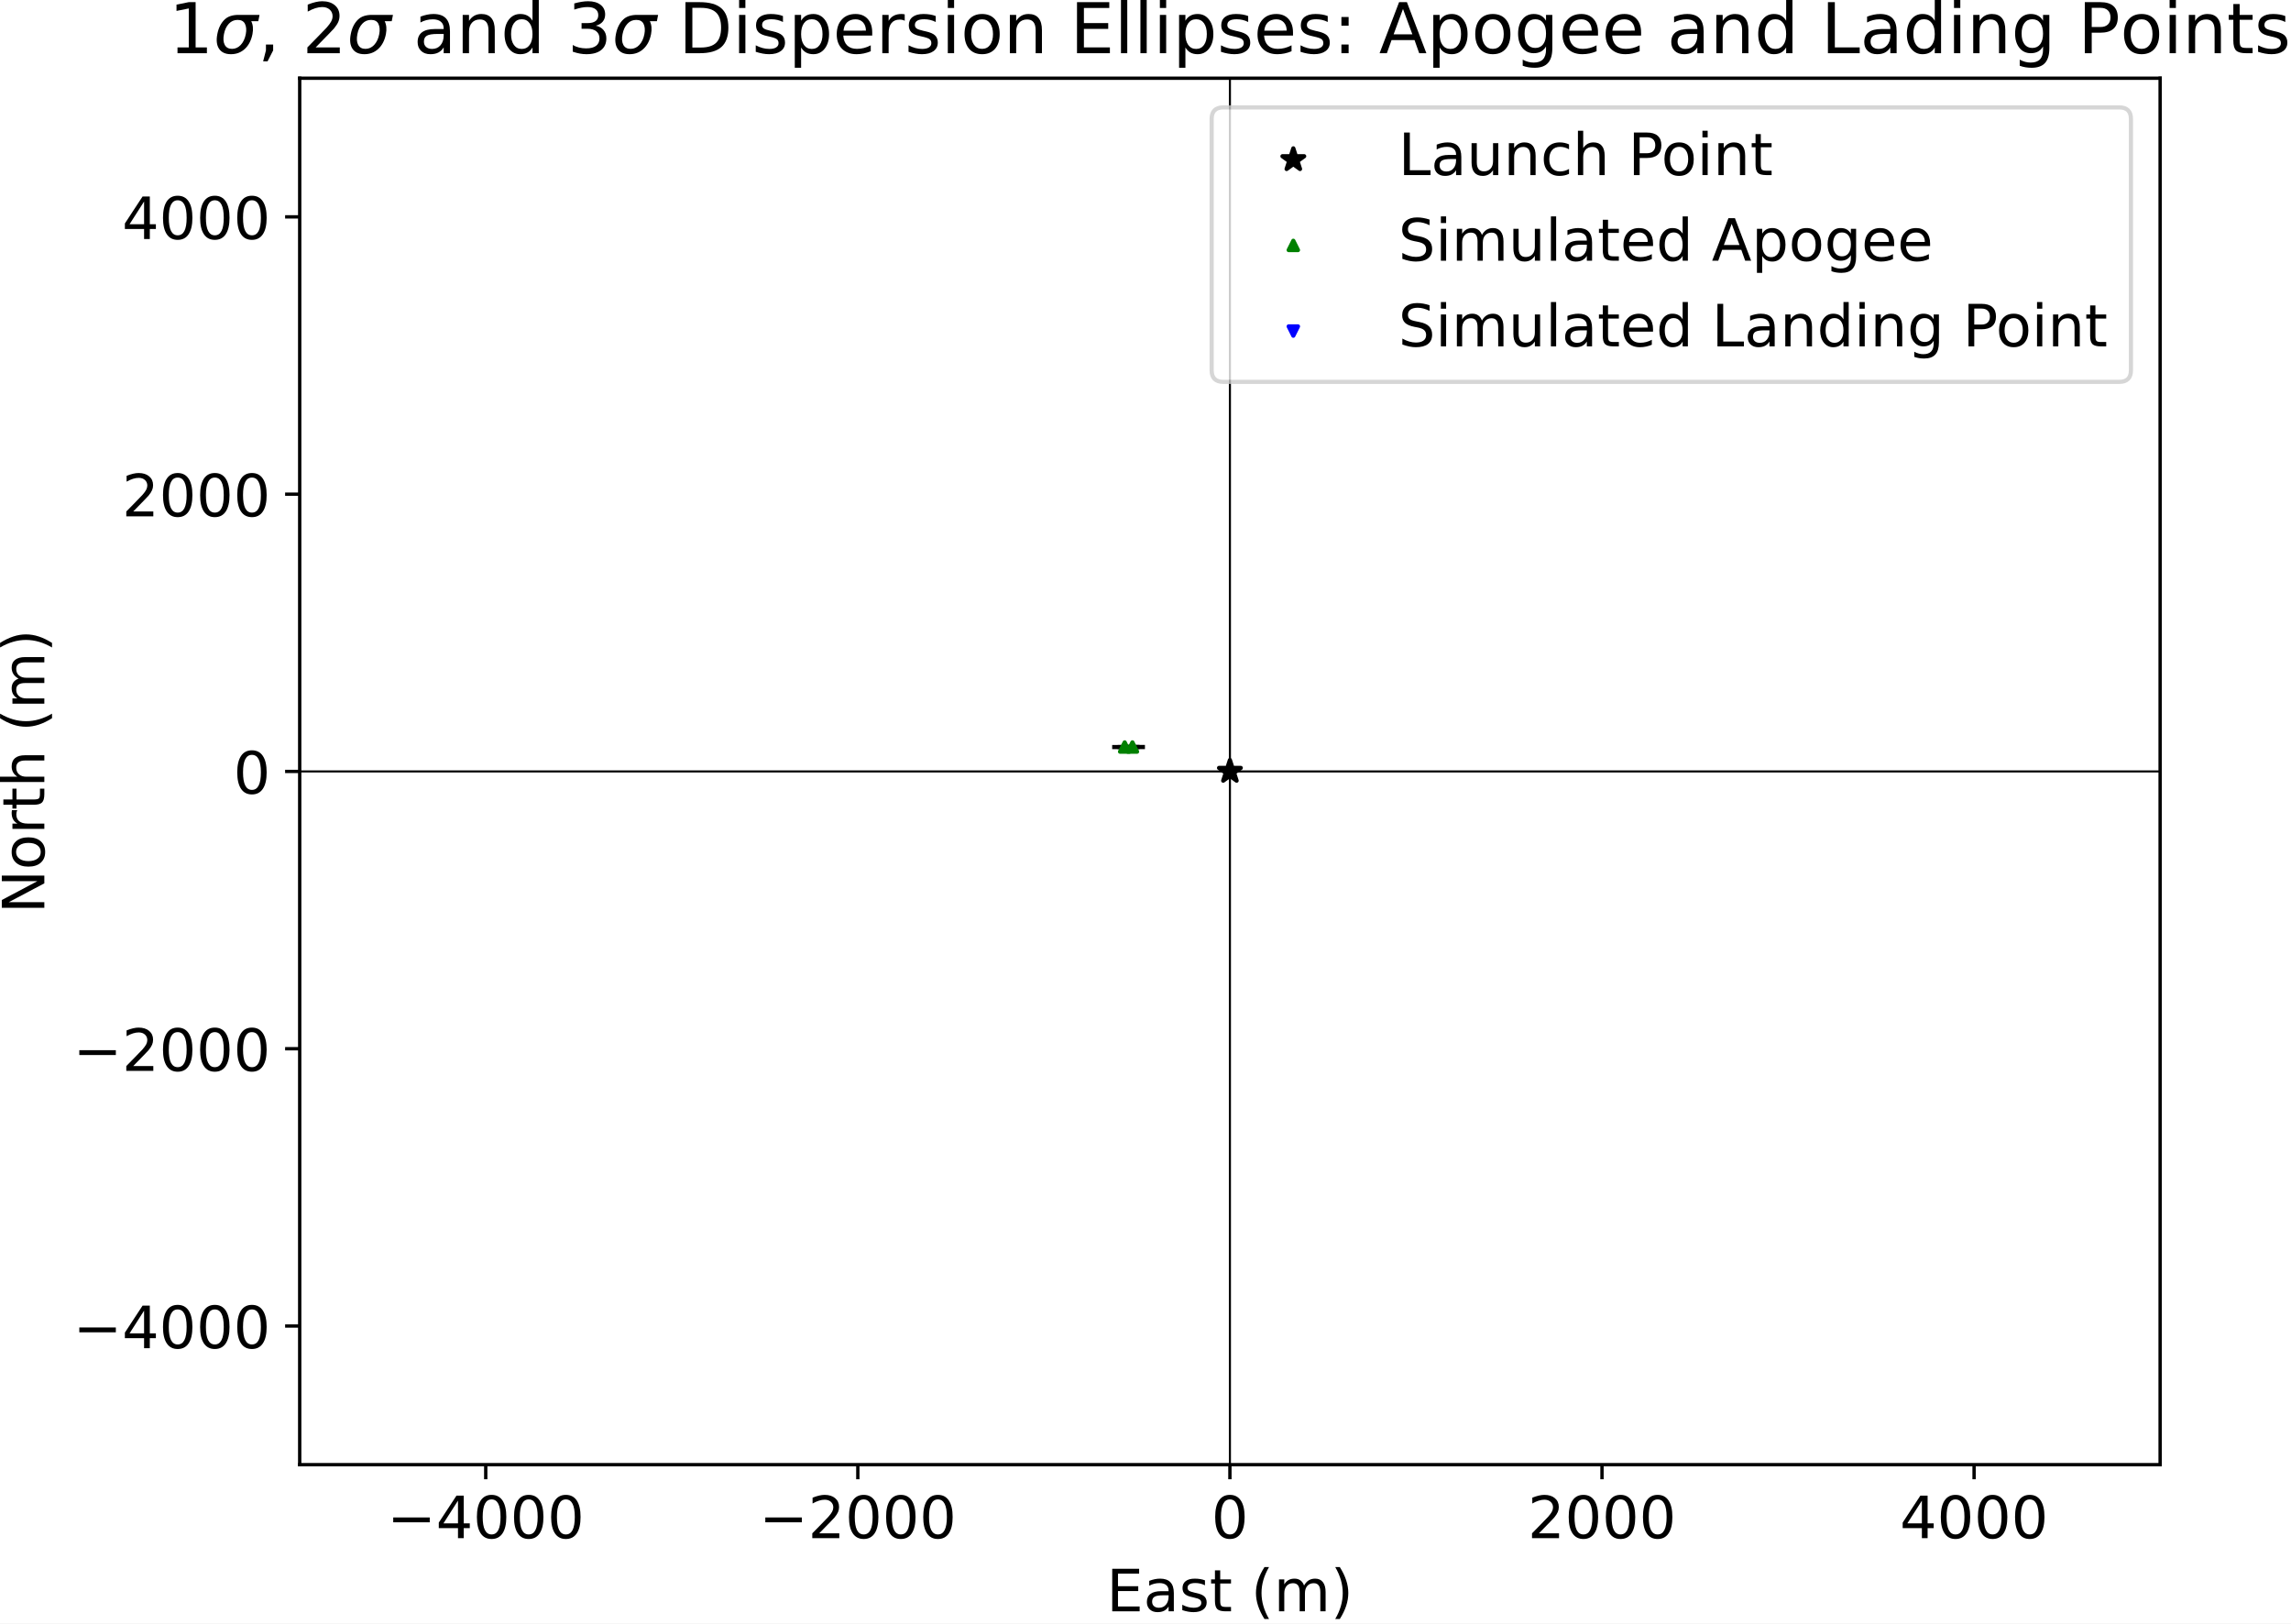
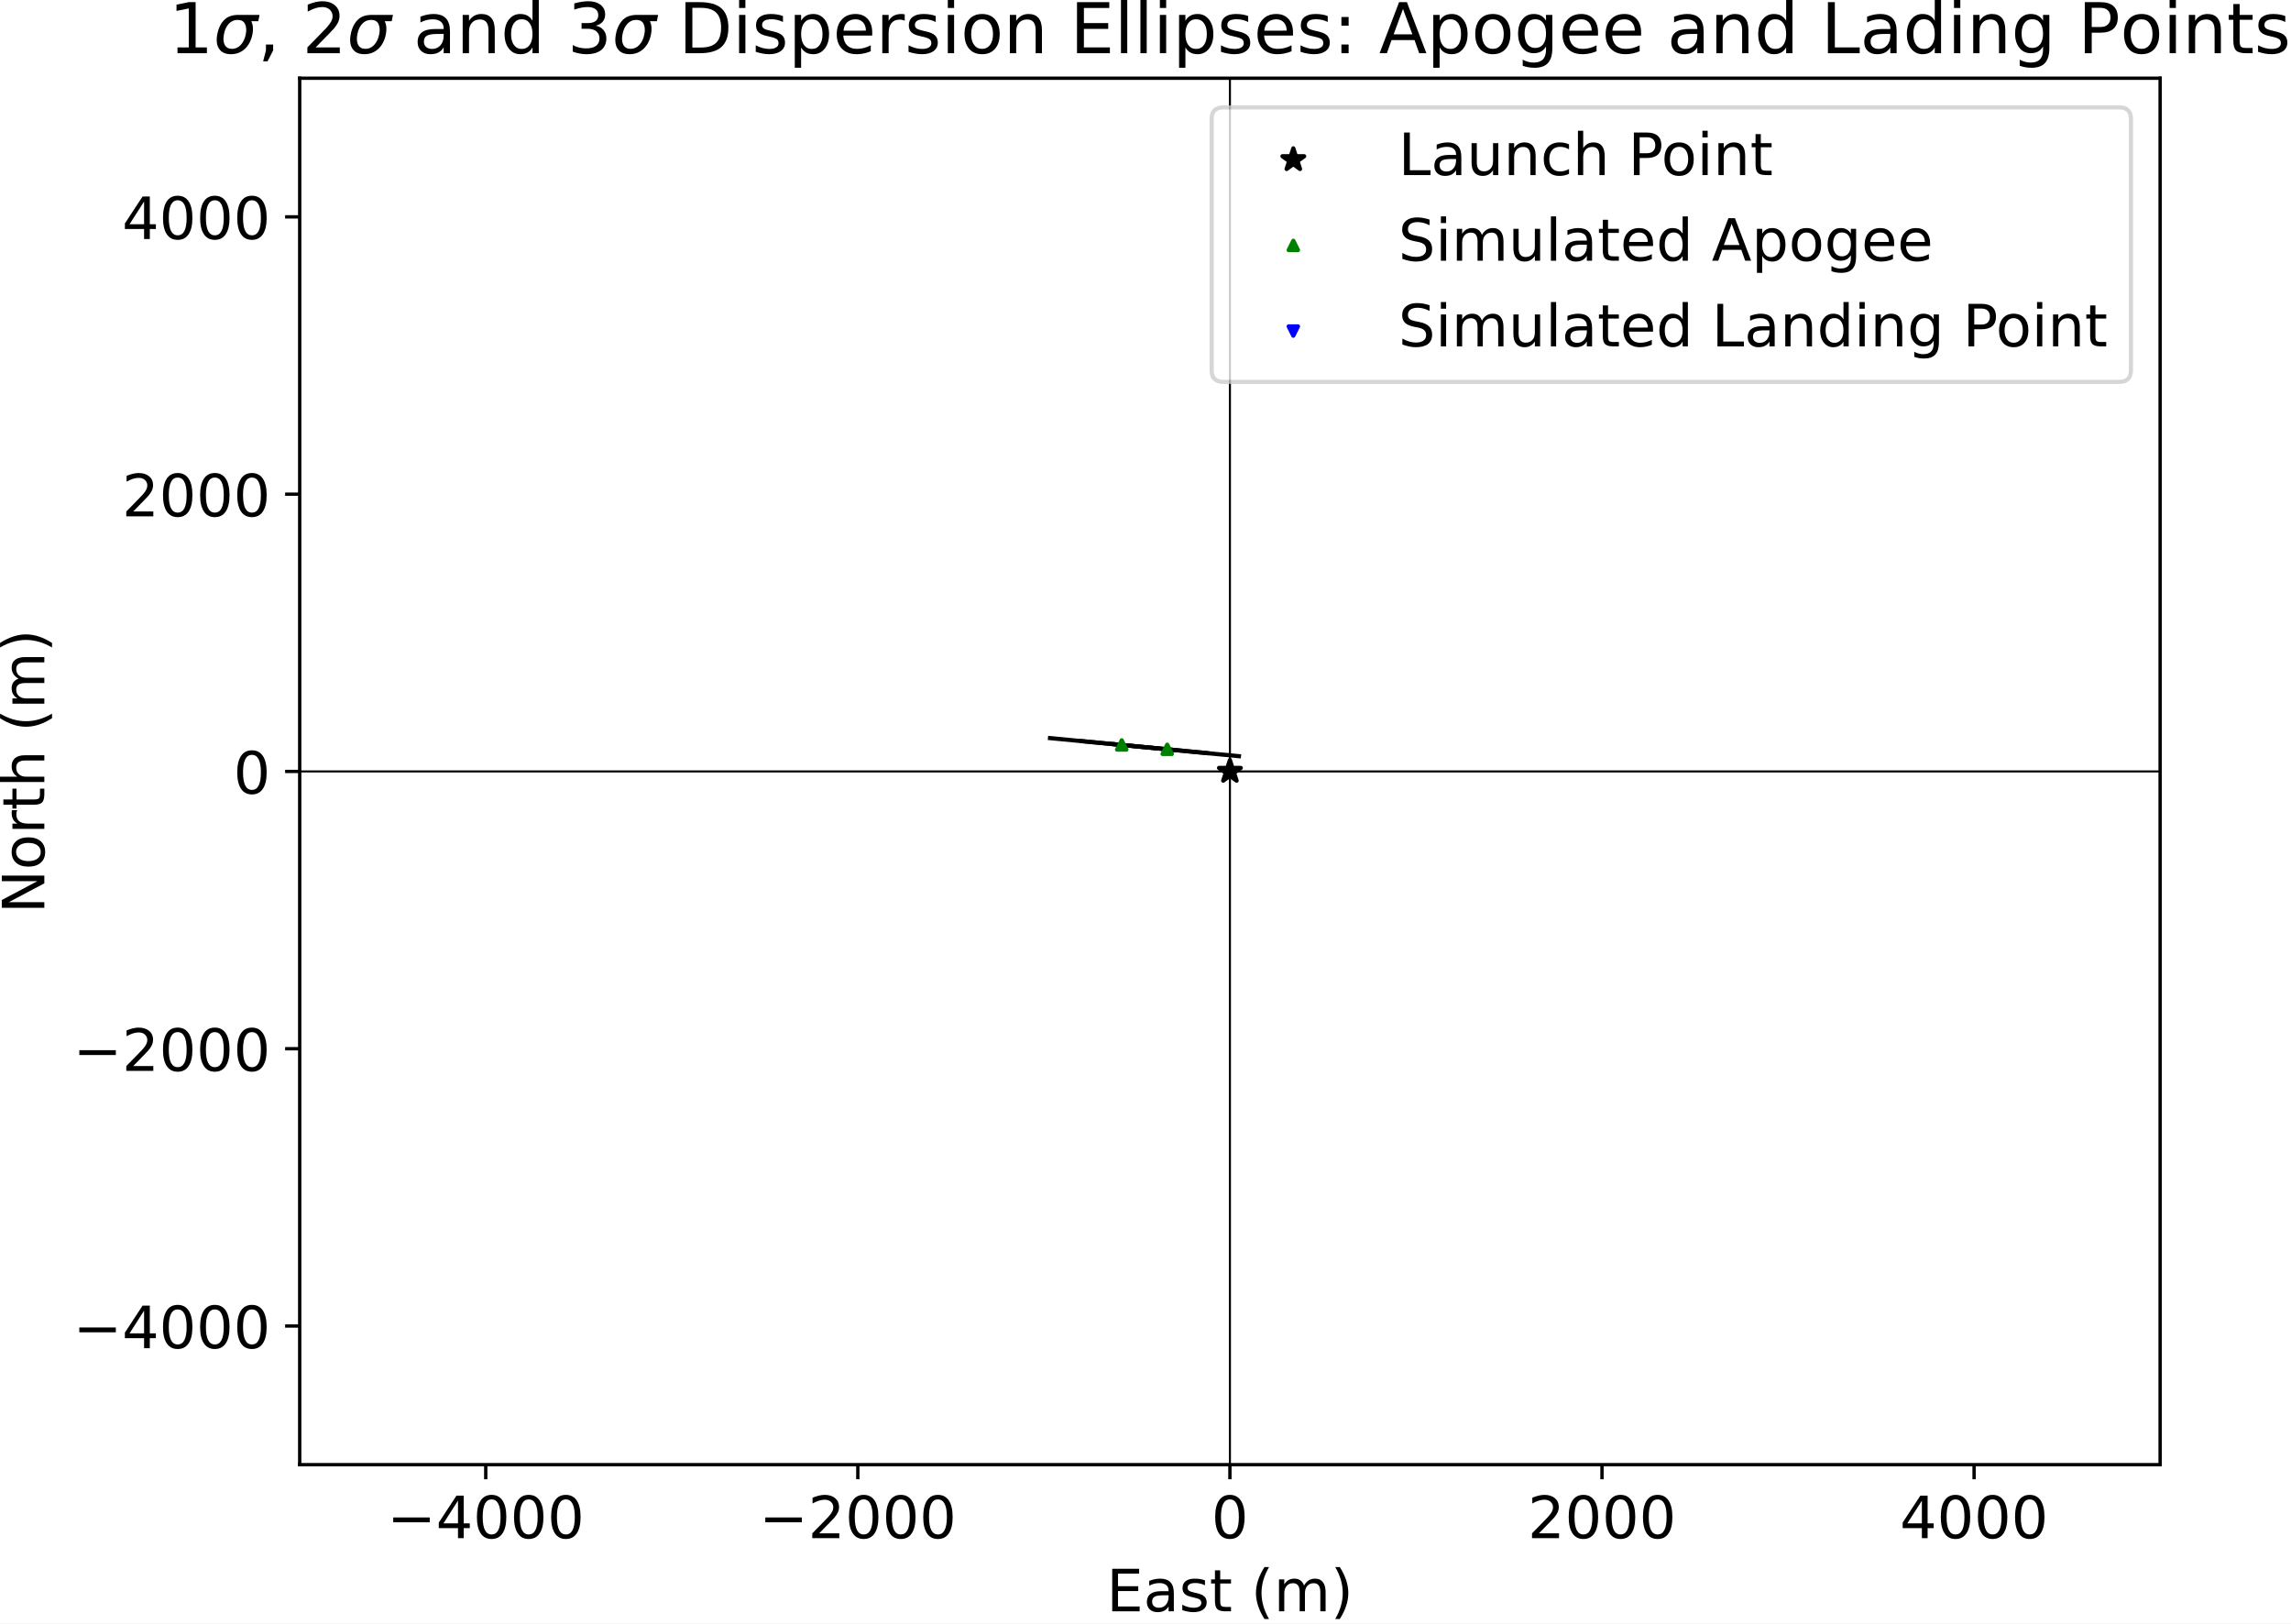
<svg xmlns="http://www.w3.org/2000/svg" xmlns:xlink="http://www.w3.org/1999/xlink" width="549.715pt" height="389.507pt" viewBox="0 0 549.715 389.507" version="1.1">
  <defs>
    <style type="text/css">*{stroke-linejoin: round; stroke-linecap: butt}</style>
  </defs>
  <g id="figure_1">
    <g id="patch_1">
      <path d="M 0 389.507  L 549.715 389.507  L 549.715 0  L 0 0  z " style="fill: #ffffff" />
    </g>
    <g id="axes_1">
      <g id="patch_2">
        <path d="M 71.911 351.408  L 518.311 351.408  L 518.311 18.768  L 71.911 18.768  z " style="fill: #ffffff" />
      </g>
      <g id="patch_3">
-         <path d="M 831.759 -21.025  C 830.402 -20.539 829.101 -20.074 828.141 -19.73  C 827.182 -19.387 826.643 -19.194 826.643 -19.194  C 826.643 -19.194 827.182 -19.387 828.141 -19.73  C 829.101 -20.074 830.402 -20.539 831.759 -21.025  C 833.116 -21.51 834.417 -21.976 835.377 -22.319  C 836.336 -22.662 836.875 -22.855 836.875 -22.855  C 836.875 -22.855 836.336 -22.662 835.377 -22.319  C 834.417 -21.976 833.116 -21.51 831.759 -21.025  z " clip-path="url(#pffcaff6e87)" style="fill: #0000ff; fill-opacity: 0.2; stroke: #000000; stroke-linejoin: miter" />
+         <path d="M 0 -1  z " clip-path="url(#p92462d690b)" style="fill: #0000ff; fill-opacity: 0.2; stroke: #000000; stroke-linejoin: miter" />
      </g>
      <g id="patch_4">
-         <path d="M 831.759 -21.025  C 829.045 -20.054 826.443 -19.123 824.524 -18.436  C 822.605 -17.75 821.527 -17.364 821.527 -17.364  C 821.527 -17.364 822.605 -17.75 824.524 -18.436  C 826.443 -19.123 829.045 -20.054 831.759 -21.025  C 834.473 -21.995 837.076 -22.927 838.995 -23.613  C 840.913 -24.3 841.992 -24.685 841.992 -24.685  C 841.992 -24.685 840.913 -24.3 838.995 -23.613  C 837.076 -22.927 834.473 -21.995 831.759 -21.025  z " clip-path="url(#pffcaff6e87)" style="fill: #0000ff; fill-opacity: 0.2; stroke: #000000; stroke-linejoin: miter" />
+         <path d="M 0 -1  z " clip-path="url(#p92462d690b)" style="fill: #0000ff; fill-opacity: 0.2; stroke: #000000; stroke-linejoin: miter" />
      </g>
      <g id="patch_5">
-         <path d="M 831.759 -21.025  C 827.689 -19.568 823.784 -18.172 820.906 -17.142  C 818.028 -16.112 816.41 -15.534 816.41 -15.534  C 816.41 -15.534 818.028 -16.112 820.906 -17.142  C 823.784 -18.172 827.689 -19.568 831.759 -21.025  C 835.83 -22.481 839.734 -23.878 842.612 -24.907  C 845.491 -25.937 847.108 -26.516 847.108 -26.516  C 847.108 -26.516 845.491 -25.937 842.612 -24.907  C 839.734 -23.878 835.83 -22.481 831.759 -21.025  z " clip-path="url(#pffcaff6e87)" style="fill: #0000ff; fill-opacity: 0.2; stroke: #000000; stroke-linejoin: miter" />
+         <path d="M 0 -1  z " clip-path="url(#p92462d690b)" style="fill: #0000ff; fill-opacity: 0.2; stroke: #000000; stroke-linejoin: miter" />
      </g>
      <g id="patch_6">
-         <path d="M 270.791 179.23  C 270.444 179.23 270.111 179.23 269.865 179.23  C 269.619 179.231 269.481 179.231 269.481 179.231  C 269.481 179.231 269.619 179.231 269.865 179.23  C 270.111 179.23 270.444 179.23 270.791 179.23  C 271.139 179.23 271.472 179.23 271.718 179.23  C 271.964 179.23 272.102 179.23 272.102 179.23  C 272.102 179.23 271.964 179.23 271.718 179.23  C 271.472 179.23 271.139 179.23 270.791 179.23  z " clip-path="url(#pffcaff6e87)" style="fill: #00ff00; fill-opacity: 0.2; stroke: #000000; stroke-linejoin: miter" />
+         <path d="M 274.612 179.258  C 272.564 179.062 270.601 178.874 269.153 178.736  C 267.705 178.597 266.892 178.519 266.892 178.519  C 266.892 178.519 267.705 178.597 269.153 178.736  C 270.601 178.874 272.564 179.062 274.612 179.258  C 276.659 179.453 278.623 179.641 280.07 179.78  C 281.518 179.918 282.331 179.996 282.331 179.996  C 282.331 179.996 281.518 179.918 280.07 179.78  C 278.623 179.641 276.659 179.453 274.612 179.258  z " clip-path="url(#p92462d690b)" style="fill: #00ff00; fill-opacity: 0.2; stroke: #000000; stroke-linejoin: miter" />
      </g>
      <g id="patch_7">
-         <path d="M 270.791 179.23  C 270.096 179.23 269.43 179.231 268.938 179.231  C 268.447 179.231 268.171 179.231 268.171 179.231  C 268.171 179.231 268.447 179.231 268.938 179.231  C 269.43 179.231 270.096 179.23 270.791 179.23  C 271.487 179.23 272.153 179.23 272.645 179.23  C 273.136 179.23 273.412 179.23 273.412 179.23  C 273.412 179.23 273.136 179.23 272.645 179.23  C 272.153 179.23 271.487 179.23 270.791 179.23  z " clip-path="url(#pffcaff6e87)" style="fill: #00ff00; fill-opacity: 0.2; stroke: #000000; stroke-linejoin: miter" />
+         <path d="M 274.612 179.258  C 270.517 178.866 266.59 178.49 263.694 178.214  C 260.799 177.937 259.172 177.781 259.172 177.781  C 259.172 177.781 260.799 177.937 263.694 178.214  C 266.59 178.49 270.517 178.866 274.612 179.258  C 278.706 179.649 282.633 180.025 285.529 180.301  C 288.424 180.578 290.051 180.734 290.051 180.734  C 290.051 180.734 288.424 180.578 285.529 180.301  C 282.633 180.025 278.706 179.649 274.612 179.258  z " clip-path="url(#p92462d690b)" style="fill: #00ff00; fill-opacity: 0.2; stroke: #000000; stroke-linejoin: miter" />
      </g>
      <g id="patch_8">
-         <path d="M 270.791 179.23  C 269.749 179.231 268.749 179.231 268.012 179.231  C 267.274 179.231 266.86 179.231 266.86 179.231  C 266.86 179.231 267.274 179.231 268.012 179.231  C 268.749 179.231 269.749 179.231 270.791 179.23  C 271.834 179.23 272.834 179.23 273.571 179.23  C 274.309 179.229 274.723 179.229 274.723 179.229  C 274.723 179.229 274.309 179.229 273.571 179.23  C 272.834 179.23 271.834 179.23 270.791 179.23  z " clip-path="url(#pffcaff6e87)" style="fill: #00ff00; fill-opacity: 0.2; stroke: #000000; stroke-linejoin: miter" />
+         <path d="M 274.612 179.258  C 268.47 178.67 262.579 178.107 258.236 177.692  C 253.893 177.276 251.453 177.043 251.453 177.043  C 251.453 177.043 253.893 177.276 258.236 177.692  C 262.579 178.107 268.47 178.67 274.612 179.258  C 280.753 179.845 286.644 180.408 290.987 180.823  C 295.33 181.239 297.771 181.472 297.771 181.472  C 297.771 181.472 295.33 181.239 290.987 180.823  C 286.644 180.408 280.753 179.845 274.612 179.258  z " clip-path="url(#p92462d690b)" style="fill: #00ff00; fill-opacity: 0.2; stroke: #000000; stroke-linejoin: miter" />
      </g>
      <g id="PathCollection_1">
        <defs>
-           <path id="m685543d152" d="M 0 -2.739  L -0.615 -0.846  L -2.605 -0.846  L -0.995 0.323  L -1.61 2.216  L -0 1.046  L 1.61 2.216  L 0.995 0.323  L 2.605 -0.846  L 0.615 -0.846  z " style="stroke: #000000" />
+           <path id="mada9b60001" d="M 0 -2.739  L -0.615 -0.846  L -2.605 -0.846  L -0.995 0.323  L -1.61 2.216  L -0 1.046  L 1.61 2.216  L 0.995 0.323  L 2.605 -0.846  L 0.615 -0.846  z " style="stroke: #000000" />
        </defs>
-         <g clip-path="url(#pffcaff6e87)">
-           <use xlink:href="#m685543d152" x="295.111" y="185.088" style="stroke: #000000" />
+         <g clip-path="url(#p92462d690b)">
+           <use xlink:href="#mada9b60001" x="295.111" y="185.088" style="stroke: #000000" />
        </g>
      </g>
      <g id="PathCollection_2">
        <defs>
-           <path id="m71bf5d1c30" d="M 0 -1.118  L -1.118 1.118  L 1.118 1.118  z " style="stroke: #008000" />
+           <path id="mfd351fc2d7" d="M 0 -1.118  L -1.118 1.118  L 1.118 1.118  z " style="stroke: #008000" />
        </defs>
-         <g clip-path="url(#pffcaff6e87)">
-           <use xlink:href="#m71bf5d1c30" x="269.865" y="179.23" style="fill: #008000; stroke: #008000" />
-           <use xlink:href="#m71bf5d1c30" x="271.718" y="179.23" style="fill: #008000; stroke: #008000" />
+         <g clip-path="url(#p92462d690b)">
+           <use xlink:href="#mfd351fc2d7" x="269.153" y="178.736" style="fill: #008000; stroke: #008000" />
+           <use xlink:href="#mfd351fc2d7" x="280.07" y="179.78" style="fill: #008000; stroke: #008000" />
        </g>
      </g>
      <g id="PathCollection_3">
        <defs>
-           <path id="m5f48ba0bdc" d="M -0 1.118  L 1.118 -1.118  L -1.118 -1.118  z " style="stroke: #0000ff" />
+           <path id="m563287a8ab" d="M -0 1.118  L 1.118 -1.118  L -1.118 -1.118  z " style="stroke: #0000ff" />
        </defs>
-         <g clip-path="url(#pffcaff6e87)" />
+         <g clip-path="url(#p92462d690b)" />
      </g>
      <g id="matplotlib.axis_1">
        <g id="xtick_1">
          <g id="line2d_1">
            <defs>
-               <path id="mea46feb612" d="M 0 0  L 0 3.5  " style="stroke: #000000; stroke-width: 0.8" />
-             </defs>
-             <g>
-               <use xlink:href="#mea46feb612" x="116.551" y="351.408" style="stroke: #000000; stroke-width: 0.8" />
+               <path id="md91d123a78" d="M 0 0  L 0 3.5  " style="stroke: #000000; stroke-width: 0.8" />
+             </defs>
+             <g>
+               <use xlink:href="#md91d123a78" x="116.551" y="351.408" style="stroke: #000000; stroke-width: 0.8" />
            </g>
          </g>
          <g id="text_1">
            <g transform="translate(92.87016 369.0458) scale(0.14 -0.14)">
              <defs>
                <path id="DejaVuSans-2212" d="M 678 2272  L 4684 2272  L 4684 1741  L 678 1741  L 678 2272  z " transform="scale(0.015625)" />
                <path id="DejaVuSans-34" d="M 2419 4116  L 825 1625  L 2419 1625  L 2419 4116  z M 2253 4666  L 3047 4666  L 3047 1625  L 3713 1625  L 3713 1100  L 3047 1100  L 3047 0  L 2419 0  L 2419 1100  L 313 1100  L 313 1709  L 2253 4666  z " transform="scale(0.015625)" />
                <path id="DejaVuSans-30" d="M 2034 4250  Q 1547 4250 1301 3770  Q 1056 3291 1056 2328  Q 1056 1369 1301 889  Q 1547 409 2034 409  Q 2525 409 2770 889  Q 3016 1369 3016 2328  Q 3016 3291 2770 3770  Q 2525 4250 2034 4250  z M 2034 4750  Q 2819 4750 3233 4129  Q 3647 3509 3647 2328  Q 3647 1150 3233 529  Q 2819 -91 2034 -91  Q 1250 -91 836 529  Q 422 1150 422 2328  Q 422 3509 836 4129  Q 1250 4750 2034 4750  z " transform="scale(0.015625)" />
              </defs>
              <use xlink:href="#DejaVuSans-2212" />
              <use xlink:href="#DejaVuSans-34" x="83.789" />
              <use xlink:href="#DejaVuSans-30" x="147.412" />
              <use xlink:href="#DejaVuSans-30" x="211.035" />
              <use xlink:href="#DejaVuSans-30" x="274.658" />
            </g>
          </g>
        </g>
        <g id="xtick_2">
          <g id="line2d_2">
            <g>
-               <use xlink:href="#mea46feb612" x="205.831" y="351.408" style="stroke: #000000; stroke-width: 0.8" />
+               <use xlink:href="#md91d123a78" x="205.831" y="351.408" style="stroke: #000000; stroke-width: 0.8" />
            </g>
          </g>
          <g id="text_2">
            <g transform="translate(182.1502 369.0458) scale(0.14 -0.14)">
              <defs>
                <path id="DejaVuSans-32" d="M 1228 531  L 3431 531  L 3431 0  L 469 0  L 469 531  Q 828 903 1448 1529  Q 2069 2156 2228 2338  Q 2531 2678 2651 2914  Q 2772 3150 2772 3378  Q 2772 3750 2511 3984  Q 2250 4219 1831 4219  Q 1534 4219 1204 4116  Q 875 4013 500 3803  L 500 4441  Q 881 4594 1212 4672  Q 1544 4750 1819 4750  Q 2544 4750 2975 4387  Q 3406 4025 3406 3419  Q 3406 3131 3298 2873  Q 3191 2616 2906 2266  Q 2828 2175 2409 1742  Q 1991 1309 1228 531  z " transform="scale(0.015625)" />
              </defs>
              <use xlink:href="#DejaVuSans-2212" />
              <use xlink:href="#DejaVuSans-32" x="83.789" />
              <use xlink:href="#DejaVuSans-30" x="147.412" />
              <use xlink:href="#DejaVuSans-30" x="211.035" />
              <use xlink:href="#DejaVuSans-30" x="274.658" />
            </g>
          </g>
        </g>
        <g id="xtick_3">
          <g id="line2d_3">
            <g>
-               <use xlink:href="#mea46feb612" x="295.111" y="351.408" style="stroke: #000000; stroke-width: 0.8" />
+               <use xlink:href="#md91d123a78" x="295.111" y="351.408" style="stroke: #000000; stroke-width: 0.8" />
            </g>
          </g>
          <g id="text_3">
            <g transform="translate(290.6572 369.0458) scale(0.14 -0.14)">
              <use xlink:href="#DejaVuSans-30" />
            </g>
          </g>
        </g>
        <g id="xtick_4">
          <g id="line2d_4">
            <g>
-               <use xlink:href="#mea46feb612" x="384.391" y="351.408" style="stroke: #000000; stroke-width: 0.8" />
+               <use xlink:href="#md91d123a78" x="384.391" y="351.408" style="stroke: #000000; stroke-width: 0.8" />
            </g>
          </g>
          <g id="text_4">
            <g transform="translate(366.5759 369.0458) scale(0.14 -0.14)">
              <use xlink:href="#DejaVuSans-32" />
              <use xlink:href="#DejaVuSans-30" x="63.623" />
              <use xlink:href="#DejaVuSans-30" x="127.246" />
              <use xlink:href="#DejaVuSans-30" x="190.869" />
            </g>
          </g>
        </g>
        <g id="xtick_5">
          <g id="line2d_5">
            <g>
-               <use xlink:href="#mea46feb612" x="473.671" y="351.408" style="stroke: #000000; stroke-width: 0.8" />
+               <use xlink:href="#md91d123a78" x="473.671" y="351.408" style="stroke: #000000; stroke-width: 0.8" />
            </g>
          </g>
          <g id="text_5">
            <g transform="translate(455.8559 369.0458) scale(0.14 -0.14)">
              <use xlink:href="#DejaVuSans-34" />
              <use xlink:href="#DejaVuSans-30" x="63.623" />
              <use xlink:href="#DejaVuSans-30" x="127.246" />
              <use xlink:href="#DejaVuSans-30" x="190.869" />
            </g>
          </g>
        </g>
        <g id="text_6">
          <g transform="translate(265.502 386.5952) scale(0.14 -0.14)">
            <defs>
              <path id="DejaVuSans-45" d="M 628 4666  L 3578 4666  L 3578 4134  L 1259 4134  L 1259 2753  L 3481 2753  L 3481 2222  L 1259 2222  L 1259 531  L 3634 531  L 3634 0  L 628 0  L 628 4666  z " transform="scale(0.015625)" />
              <path id="DejaVuSans-61" d="M 2194 1759  Q 1497 1759 1228 1600  Q 959 1441 959 1056  Q 959 750 1161 570  Q 1363 391 1709 391  Q 2188 391 2477 730  Q 2766 1069 2766 1631  L 2766 1759  L 2194 1759  z M 3341 1997  L 3341 0  L 2766 0  L 2766 531  Q 2569 213 2275 61  Q 1981 -91 1556 -91  Q 1019 -91 701 211  Q 384 513 384 1019  Q 384 1609 779 1909  Q 1175 2209 1959 2209  L 2766 2209  L 2766 2266  Q 2766 2663 2505 2880  Q 2244 3097 1772 3097  Q 1472 3097 1187 3025  Q 903 2953 641 2809  L 641 3341  Q 956 3463 1253 3523  Q 1550 3584 1831 3584  Q 2591 3584 2966 3190  Q 3341 2797 3341 1997  z " transform="scale(0.015625)" />
              <path id="DejaVuSans-73" d="M 2834 3397  L 2834 2853  Q 2591 2978 2328 3040  Q 2066 3103 1784 3103  Q 1356 3103 1142 2972  Q 928 2841 928 2578  Q 928 2378 1081 2264  Q 1234 2150 1697 2047  L 1894 2003  Q 2506 1872 2764 1633  Q 3022 1394 3022 966  Q 3022 478 2636 193  Q 2250 -91 1575 -91  Q 1294 -91 989 -36  Q 684 19 347 128  L 347 722  Q 666 556 975 473  Q 1284 391 1588 391  Q 1994 391 2212 530  Q 2431 669 2431 922  Q 2431 1156 2273 1281  Q 2116 1406 1581 1522  L 1381 1569  Q 847 1681 609 1914  Q 372 2147 372 2553  Q 372 3047 722 3315  Q 1072 3584 1716 3584  Q 2034 3584 2315 3537  Q 2597 3491 2834 3397  z " transform="scale(0.015625)" />
              <path id="DejaVuSans-74" d="M 1172 4494  L 1172 3500  L 2356 3500  L 2356 3053  L 1172 3053  L 1172 1153  Q 1172 725 1289 603  Q 1406 481 1766 481  L 2356 481  L 2356 0  L 1766 0  Q 1100 0 847 248  Q 594 497 594 1153  L 594 3053  L 172 3053  L 172 3500  L 594 3500  L 594 4494  L 1172 4494  z " transform="scale(0.015625)" />
              <path id="DejaVuSans-20" transform="scale(0.015625)" />
              <path id="DejaVuSans-28" d="M 1984 4856  Q 1566 4138 1362 3434  Q 1159 2731 1159 2009  Q 1159 1288 1364 580  Q 1569 -128 1984 -844  L 1484 -844  Q 1016 -109 783 600  Q 550 1309 550 2009  Q 550 2706 781 3412  Q 1013 4119 1484 4856  L 1984 4856  z " transform="scale(0.015625)" />
              <path id="DejaVuSans-6d" d="M 3328 2828  Q 3544 3216 3844 3400  Q 4144 3584 4550 3584  Q 5097 3584 5394 3201  Q 5691 2819 5691 2113  L 5691 0  L 5113 0  L 5113 2094  Q 5113 2597 4934 2840  Q 4756 3084 4391 3084  Q 3944 3084 3684 2787  Q 3425 2491 3425 1978  L 3425 0  L 2847 0  L 2847 2094  Q 2847 2600 2669 2842  Q 2491 3084 2119 3084  Q 1678 3084 1418 2786  Q 1159 2488 1159 1978  L 1159 0  L 581 0  L 581 3500  L 1159 3500  L 1159 2956  Q 1356 3278 1631 3431  Q 1906 3584 2284 3584  Q 2666 3584 2933 3390  Q 3200 3197 3328 2828  z " transform="scale(0.015625)" />
              <path id="DejaVuSans-29" d="M 513 4856  L 1013 4856  Q 1481 4119 1714 3412  Q 1947 2706 1947 2009  Q 1947 1309 1714 600  Q 1481 -109 1013 -844  L 513 -844  Q 928 -128 1133 580  Q 1338 1288 1338 2009  Q 1338 2731 1133 3434  Q 928 4138 513 4856  z " transform="scale(0.015625)" />
            </defs>
            <use xlink:href="#DejaVuSans-45" />
            <use xlink:href="#DejaVuSans-61" x="63.184" />
            <use xlink:href="#DejaVuSans-73" x="124.463" />
            <use xlink:href="#DejaVuSans-74" x="176.562" />
            <use xlink:href="#DejaVuSans-20" x="215.771" />
            <use xlink:href="#DejaVuSans-28" x="247.559" />
            <use xlink:href="#DejaVuSans-6d" x="286.572" />
            <use xlink:href="#DejaVuSans-29" x="383.984" />
          </g>
        </g>
      </g>
      <g id="matplotlib.axis_2">
        <g id="ytick_1">
          <g id="line2d_6">
            <defs>
-               <path id="m28528e84b9" d="M 0 0  L -3.5 0  " style="stroke: #000000; stroke-width: 0.8" />
-             </defs>
-             <g>
-               <use xlink:href="#m28528e84b9" x="71.911" y="318.144" style="stroke: #000000; stroke-width: 0.8" />
+               <path id="mf737fa11a7" d="M 0 0  L -3.5 0  " style="stroke: #000000; stroke-width: 0.8" />
+             </defs>
+             <g>
+               <use xlink:href="#mf737fa11a7" x="71.911" y="318.144" style="stroke: #000000; stroke-width: 0.8" />
            </g>
          </g>
          <g id="text_7">
            <g transform="translate(17.54938 323.4629) scale(0.14 -0.14)">
              <use xlink:href="#DejaVuSans-2212" />
              <use xlink:href="#DejaVuSans-34" x="83.789" />
              <use xlink:href="#DejaVuSans-30" x="147.412" />
              <use xlink:href="#DejaVuSans-30" x="211.035" />
              <use xlink:href="#DejaVuSans-30" x="274.658" />
            </g>
          </g>
        </g>
        <g id="ytick_2">
          <g id="line2d_7">
            <g>
-               <use xlink:href="#m28528e84b9" x="71.911" y="251.616" style="stroke: #000000; stroke-width: 0.8" />
+               <use xlink:href="#mf737fa11a7" x="71.911" y="251.616" style="stroke: #000000; stroke-width: 0.8" />
            </g>
          </g>
          <g id="text_8">
            <g transform="translate(17.54938 256.9349) scale(0.14 -0.14)">
              <use xlink:href="#DejaVuSans-2212" />
              <use xlink:href="#DejaVuSans-32" x="83.789" />
              <use xlink:href="#DejaVuSans-30" x="147.412" />
              <use xlink:href="#DejaVuSans-30" x="211.035" />
              <use xlink:href="#DejaVuSans-30" x="274.658" />
            </g>
          </g>
        </g>
        <g id="ytick_3">
          <g id="line2d_8">
            <g>
-               <use xlink:href="#m28528e84b9" x="71.911" y="185.088" style="stroke: #000000; stroke-width: 0.8" />
+               <use xlink:href="#mf737fa11a7" x="71.911" y="185.088" style="stroke: #000000; stroke-width: 0.8" />
            </g>
          </g>
          <g id="text_9">
            <g transform="translate(56.00344 190.4069) scale(0.14 -0.14)">
              <use xlink:href="#DejaVuSans-30" />
            </g>
          </g>
        </g>
        <g id="ytick_4">
          <g id="line2d_9">
            <g>
-               <use xlink:href="#m28528e84b9" x="71.911" y="118.56" style="stroke: #000000; stroke-width: 0.8" />
+               <use xlink:href="#mf737fa11a7" x="71.911" y="118.56" style="stroke: #000000; stroke-width: 0.8" />
            </g>
          </g>
          <g id="text_10">
            <g transform="translate(29.28094 123.8789) scale(0.14 -0.14)">
              <use xlink:href="#DejaVuSans-32" />
              <use xlink:href="#DejaVuSans-30" x="63.623" />
              <use xlink:href="#DejaVuSans-30" x="127.246" />
              <use xlink:href="#DejaVuSans-30" x="190.869" />
            </g>
          </g>
        </g>
        <g id="ytick_5">
          <g id="line2d_10">
            <g>
-               <use xlink:href="#m28528e84b9" x="71.911" y="52.032" style="stroke: #000000; stroke-width: 0.8" />
+               <use xlink:href="#mf737fa11a7" x="71.911" y="52.032" style="stroke: #000000; stroke-width: 0.8" />
            </g>
          </g>
          <g id="text_11">
            <g transform="translate(29.28094 57.35091) scale(0.14 -0.14)">
              <use xlink:href="#DejaVuSans-34" />
              <use xlink:href="#DejaVuSans-30" x="63.623" />
              <use xlink:href="#DejaVuSans-30" x="127.246" />
              <use xlink:href="#DejaVuSans-30" x="190.869" />
            </g>
          </g>
        </g>
        <g id="text_12">
          <g transform="translate(10.63781 219.1714) rotate(-90) scale(0.14 -0.14)">
            <defs>
              <path id="DejaVuSans-4e" d="M 628 4666  L 1478 4666  L 3547 763  L 3547 4666  L 4159 4666  L 4159 0  L 3309 0  L 1241 3903  L 1241 0  L 628 0  L 628 4666  z " transform="scale(0.015625)" />
              <path id="DejaVuSans-6f" d="M 1959 3097  Q 1497 3097 1228 2736  Q 959 2375 959 1747  Q 959 1119 1226 758  Q 1494 397 1959 397  Q 2419 397 2687 759  Q 2956 1122 2956 1747  Q 2956 2369 2687 2733  Q 2419 3097 1959 3097  z M 1959 3584  Q 2709 3584 3137 3096  Q 3566 2609 3566 1747  Q 3566 888 3137 398  Q 2709 -91 1959 -91  Q 1206 -91 779 398  Q 353 888 353 1747  Q 353 2609 779 3096  Q 1206 3584 1959 3584  z " transform="scale(0.015625)" />
              <path id="DejaVuSans-72" d="M 2631 2963  Q 2534 3019 2420 3045  Q 2306 3072 2169 3072  Q 1681 3072 1420 2755  Q 1159 2438 1159 1844  L 1159 0  L 581 0  L 581 3500  L 1159 3500  L 1159 2956  Q 1341 3275 1631 3429  Q 1922 3584 2338 3584  Q 2397 3584 2469 3576  Q 2541 3569 2628 3553  L 2631 2963  z " transform="scale(0.015625)" />
              <path id="DejaVuSans-68" d="M 3513 2113  L 3513 0  L 2938 0  L 2938 2094  Q 2938 2591 2744 2837  Q 2550 3084 2163 3084  Q 1697 3084 1428 2787  Q 1159 2491 1159 1978  L 1159 0  L 581 0  L 581 4863  L 1159 4863  L 1159 2956  Q 1366 3272 1645 3428  Q 1925 3584 2291 3584  Q 2894 3584 3203 3211  Q 3513 2838 3513 2113  z " transform="scale(0.015625)" />
            </defs>
            <use xlink:href="#DejaVuSans-4e" />
            <use xlink:href="#DejaVuSans-6f" x="74.805" />
            <use xlink:href="#DejaVuSans-72" x="135.986" />
            <use xlink:href="#DejaVuSans-74" x="177.1" />
            <use xlink:href="#DejaVuSans-68" x="216.309" />
            <use xlink:href="#DejaVuSans-20" x="279.688" />
            <use xlink:href="#DejaVuSans-28" x="311.475" />
            <use xlink:href="#DejaVuSans-6d" x="350.488" />
            <use xlink:href="#DejaVuSans-29" x="447.9" />
          </g>
        </g>
      </g>
      <g id="line2d_11">
-         <path d="M 71.911 185.088  L 518.311 185.088  " clip-path="url(#pffcaff6e87)" style="fill: none; stroke: #000000; stroke-width: 0.5; stroke-linecap: square" />
+         <path d="M 71.911 185.088  L 518.311 185.088  " clip-path="url(#p92462d690b)" style="fill: none; stroke: #000000; stroke-width: 0.5; stroke-linecap: square" />
      </g>
      <g id="line2d_12">
-         <path d="M 295.111 351.408  L 295.111 18.768  " clip-path="url(#pffcaff6e87)" style="fill: none; stroke: #000000; stroke-width: 0.5; stroke-linecap: square" />
+         <path d="M 295.111 351.408  L 295.111 18.768  " clip-path="url(#p92462d690b)" style="fill: none; stroke: #000000; stroke-width: 0.5; stroke-linecap: square" />
      </g>
      <g id="patch_9">
        <path d="M 71.911 351.408  L 71.911 18.768  " style="fill: none; stroke: #000000; stroke-width: 0.8; stroke-linejoin: miter; stroke-linecap: square" />
      </g>
      <g id="patch_10">
        <path d="M 518.311 351.408  L 518.311 18.768  " style="fill: none; stroke: #000000; stroke-width: 0.8; stroke-linejoin: miter; stroke-linecap: square" />
      </g>
      <g id="patch_11">
        <path d="M 71.911 351.408  L 518.311 351.408  " style="fill: none; stroke: #000000; stroke-width: 0.8; stroke-linejoin: miter; stroke-linecap: square" />
      </g>
      <g id="patch_12">
        <path d="M 71.911 18.768  L 518.311 18.768  " style="fill: none; stroke: #000000; stroke-width: 0.8; stroke-linejoin: miter; stroke-linecap: square" />
      </g>
      <g id="text_13">
        <g transform="translate(40.50694 12.768) scale(0.168 -0.168)">
          <defs>
            <path id="DejaVuSans-31" d="M 794 531  L 1825 531  L 1825 4091  L 703 3866  L 703 4441  L 1819 4666  L 2450 4666  L 2450 531  L 3481 531  L 3481 0  L 794 0  L 794 531  z " transform="scale(0.015625)" />
            <path id="DejaVuSans-Oblique-3c3" d="M 2219 3044  Q 1744 3044 1422 2700  Q 1081 2341 969 1747  Q 844 1119 1044 756  Q 1241 397 1706 397  Q 2166 397 2503 759  Q 2844 1122 2966 1747  Q 3075 2319 2881 2700  Q 2700 3044 2219 3044  z M 2309 3503  L 4219 3500  L 4106 2925  L 3463 2925  Q 3706 2438 3575 1747  Q 3406 888 2884 400  Q 2359 -91 1609 -91  Q 856 -91 525 400  Q 194 888 363 1747  Q 528 2609 1050 3097  Q 1484 3503 2309 3503  z " transform="scale(0.015625)" />
            <path id="DejaVuSans-2c" d="M 750 794  L 1409 794  L 1409 256  L 897 -744  L 494 -744  L 750 256  L 750 794  z " transform="scale(0.015625)" />
            <path id="DejaVuSans-6e" d="M 3513 2113  L 3513 0  L 2938 0  L 2938 2094  Q 2938 2591 2744 2837  Q 2550 3084 2163 3084  Q 1697 3084 1428 2787  Q 1159 2491 1159 1978  L 1159 0  L 581 0  L 581 3500  L 1159 3500  L 1159 2956  Q 1366 3272 1645 3428  Q 1925 3584 2291 3584  Q 2894 3584 3203 3211  Q 3513 2838 3513 2113  z " transform="scale(0.015625)" />
            <path id="DejaVuSans-64" d="M 2906 2969  L 2906 4863  L 3481 4863  L 3481 0  L 2906 0  L 2906 525  Q 2725 213 2448 61  Q 2172 -91 1784 -91  Q 1150 -91 751 415  Q 353 922 353 1747  Q 353 2572 751 3078  Q 1150 3584 1784 3584  Q 2172 3584 2448 3432  Q 2725 3281 2906 2969  z M 947 1747  Q 947 1113 1208 752  Q 1469 391 1925 391  Q 2381 391 2643 752  Q 2906 1113 2906 1747  Q 2906 2381 2643 2742  Q 2381 3103 1925 3103  Q 1469 3103 1208 2742  Q 947 2381 947 1747  z " transform="scale(0.015625)" />
            <path id="DejaVuSans-33" d="M 2597 2516  Q 3050 2419 3304 2112  Q 3559 1806 3559 1356  Q 3559 666 3084 287  Q 2609 -91 1734 -91  Q 1441 -91 1130 -33  Q 819 25 488 141  L 488 750  Q 750 597 1062 519  Q 1375 441 1716 441  Q 2309 441 2620 675  Q 2931 909 2931 1356  Q 2931 1769 2642 2001  Q 2353 2234 1838 2234  L 1294 2234  L 1294 2753  L 1863 2753  Q 2328 2753 2575 2939  Q 2822 3125 2822 3475  Q 2822 3834 2567 4026  Q 2313 4219 1838 4219  Q 1578 4219 1281 4162  Q 984 4106 628 3988  L 628 4550  Q 988 4650 1302 4700  Q 1616 4750 1894 4750  Q 2613 4750 3031 4423  Q 3450 4097 3450 3541  Q 3450 3153 3228 2886  Q 3006 2619 2597 2516  z " transform="scale(0.015625)" />
            <path id="DejaVuSans-44" d="M 1259 4147  L 1259 519  L 2022 519  Q 2988 519 3436 956  Q 3884 1394 3884 2338  Q 3884 3275 3436 3711  Q 2988 4147 2022 4147  L 1259 4147  z M 628 4666  L 1925 4666  Q 3281 4666 3915 4102  Q 4550 3538 4550 2338  Q 4550 1131 3912 565  Q 3275 0 1925 0  L 628 0  L 628 4666  z " transform="scale(0.015625)" />
            <path id="DejaVuSans-69" d="M 603 3500  L 1178 3500  L 1178 0  L 603 0  L 603 3500  z M 603 4863  L 1178 4863  L 1178 4134  L 603 4134  L 603 4863  z " transform="scale(0.015625)" />
            <path id="DejaVuSans-70" d="M 1159 525  L 1159 -1331  L 581 -1331  L 581 3500  L 1159 3500  L 1159 2969  Q 1341 3281 1617 3432  Q 1894 3584 2278 3584  Q 2916 3584 3314 3078  Q 3713 2572 3713 1747  Q 3713 922 3314 415  Q 2916 -91 2278 -91  Q 1894 -91 1617 61  Q 1341 213 1159 525  z M 3116 1747  Q 3116 2381 2855 2742  Q 2594 3103 2138 3103  Q 1681 3103 1420 2742  Q 1159 2381 1159 1747  Q 1159 1113 1420 752  Q 1681 391 2138 391  Q 2594 391 2855 752  Q 3116 1113 3116 1747  z " transform="scale(0.015625)" />
            <path id="DejaVuSans-65" d="M 3597 1894  L 3597 1613  L 953 1613  Q 991 1019 1311 708  Q 1631 397 2203 397  Q 2534 397 2845 478  Q 3156 559 3463 722  L 3463 178  Q 3153 47 2828 -22  Q 2503 -91 2169 -91  Q 1331 -91 842 396  Q 353 884 353 1716  Q 353 2575 817 3079  Q 1281 3584 2069 3584  Q 2775 3584 3186 3129  Q 3597 2675 3597 1894  z M 3022 2063  Q 3016 2534 2758 2815  Q 2500 3097 2075 3097  Q 1594 3097 1305 2825  Q 1016 2553 972 2059  L 3022 2063  z " transform="scale(0.015625)" />
            <path id="DejaVuSans-6c" d="M 603 4863  L 1178 4863  L 1178 0  L 603 0  L 603 4863  z " transform="scale(0.015625)" />
            <path id="DejaVuSans-3a" d="M 750 794  L 1409 794  L 1409 0  L 750 0  L 750 794  z M 750 3309  L 1409 3309  L 1409 2516  L 750 2516  L 750 3309  z " transform="scale(0.015625)" />
            <path id="DejaVuSans-41" d="M 2188 4044  L 1331 1722  L 3047 1722  L 2188 4044  z M 1831 4666  L 2547 4666  L 4325 0  L 3669 0  L 3244 1197  L 1141 1197  L 716 0  L 50 0  L 1831 4666  z " transform="scale(0.015625)" />
            <path id="DejaVuSans-67" d="M 2906 1791  Q 2906 2416 2648 2759  Q 2391 3103 1925 3103  Q 1463 3103 1205 2759  Q 947 2416 947 1791  Q 947 1169 1205 825  Q 1463 481 1925 481  Q 2391 481 2648 825  Q 2906 1169 2906 1791  z M 3481 434  Q 3481 -459 3084 -895  Q 2688 -1331 1869 -1331  Q 1566 -1331 1297 -1286  Q 1028 -1241 775 -1147  L 775 -588  Q 1028 -725 1275 -790  Q 1522 -856 1778 -856  Q 2344 -856 2625 -561  Q 2906 -266 2906 331  L 2906 616  Q 2728 306 2450 153  Q 2172 0 1784 0  Q 1141 0 747 490  Q 353 981 353 1791  Q 353 2603 747 3093  Q 1141 3584 1784 3584  Q 2172 3584 2450 3431  Q 2728 3278 2906 2969  L 2906 3500  L 3481 3500  L 3481 434  z " transform="scale(0.015625)" />
            <path id="DejaVuSans-4c" d="M 628 4666  L 1259 4666  L 1259 531  L 3531 531  L 3531 0  L 628 0  L 628 4666  z " transform="scale(0.015625)" />
            <path id="DejaVuSans-50" d="M 1259 4147  L 1259 2394  L 2053 2394  Q 2494 2394 2734 2622  Q 2975 2850 2975 3272  Q 2975 3691 2734 3919  Q 2494 4147 2053 4147  L 1259 4147  z M 628 4666  L 2053 4666  Q 2838 4666 3239 4311  Q 3641 3956 3641 3272  Q 3641 2581 3239 2228  Q 2838 1875 2053 1875  L 1259 1875  L 1259 0  L 628 0  L 628 4666  z " transform="scale(0.015625)" />
          </defs>
          <use xlink:href="#DejaVuSans-31" transform="translate(0 0.015625)" />
          <use xlink:href="#DejaVuSans-Oblique-3c3" transform="translate(63.62305 0.015625)" />
          <use xlink:href="#DejaVuSans-2c" transform="translate(127.002 0.015625)" />
          <use xlink:href="#DejaVuSans-20" transform="translate(158.7891 0.015625)" />
          <use xlink:href="#DejaVuSans-32" transform="translate(190.5762 0.015625)" />
          <use xlink:href="#DejaVuSans-Oblique-3c3" transform="translate(254.1992 0.015625)" />
          <use xlink:href="#DejaVuSans-20" transform="translate(317.5781 0.015625)" />
          <use xlink:href="#DejaVuSans-61" transform="translate(349.3652 0.015625)" />
          <use xlink:href="#DejaVuSans-6e" transform="translate(410.6445 0.015625)" />
          <use xlink:href="#DejaVuSans-64" transform="translate(474.0234 0.015625)" />
          <use xlink:href="#DejaVuSans-20" transform="translate(537.5 0.015625)" />
          <use xlink:href="#DejaVuSans-33" transform="translate(569.2871 0.015625)" />
          <use xlink:href="#DejaVuSans-Oblique-3c3" transform="translate(632.9102 0.015625)" />
          <use xlink:href="#DejaVuSans-20" transform="translate(696.2891 0.015625)" />
          <use xlink:href="#DejaVuSans-44" transform="translate(728.0762 0.015625)" />
          <use xlink:href="#DejaVuSans-69" transform="translate(805.0781 0.015625)" />
          <use xlink:href="#DejaVuSans-73" transform="translate(832.8613 0.015625)" />
          <use xlink:href="#DejaVuSans-70" transform="translate(884.9609 0.015625)" />
          <use xlink:href="#DejaVuSans-65" transform="translate(948.4375 0.015625)" />
          <use xlink:href="#DejaVuSans-72" transform="translate(1009.961 0.015625)" />
          <use xlink:href="#DejaVuSans-73" transform="translate(1051.074 0.015625)" />
          <use xlink:href="#DejaVuSans-69" transform="translate(1103.174 0.015625)" />
          <use xlink:href="#DejaVuSans-6f" transform="translate(1130.957 0.015625)" />
          <use xlink:href="#DejaVuSans-6e" transform="translate(1192.139 0.015625)" />
          <use xlink:href="#DejaVuSans-20" transform="translate(1255.518 0.015625)" />
          <use xlink:href="#DejaVuSans-45" transform="translate(1287.305 0.015625)" />
          <use xlink:href="#DejaVuSans-6c" transform="translate(1350.488 0.015625)" />
          <use xlink:href="#DejaVuSans-6c" transform="translate(1378.271 0.015625)" />
          <use xlink:href="#DejaVuSans-69" transform="translate(1406.055 0.015625)" />
          <use xlink:href="#DejaVuSans-70" transform="translate(1433.838 0.015625)" />
          <use xlink:href="#DejaVuSans-73" transform="translate(1497.314 0.015625)" />
          <use xlink:href="#DejaVuSans-65" transform="translate(1549.414 0.015625)" />
          <use xlink:href="#DejaVuSans-73" transform="translate(1610.938 0.015625)" />
          <use xlink:href="#DejaVuSans-3a" transform="translate(1663.037 0.015625)" />
          <use xlink:href="#DejaVuSans-20" transform="translate(1696.729 0.015625)" />
          <use xlink:href="#DejaVuSans-41" transform="translate(1728.516 0.015625)" />
          <use xlink:href="#DejaVuSans-70" transform="translate(1796.924 0.015625)" />
          <use xlink:href="#DejaVuSans-6f" transform="translate(1860.4 0.015625)" />
          <use xlink:href="#DejaVuSans-67" transform="translate(1921.582 0.015625)" />
          <use xlink:href="#DejaVuSans-65" transform="translate(1985.059 0.015625)" />
          <use xlink:href="#DejaVuSans-65" transform="translate(2046.582 0.015625)" />
          <use xlink:href="#DejaVuSans-20" transform="translate(2108.105 0.015625)" />
          <use xlink:href="#DejaVuSans-61" transform="translate(2139.893 0.015625)" />
          <use xlink:href="#DejaVuSans-6e" transform="translate(2201.172 0.015625)" />
          <use xlink:href="#DejaVuSans-64" transform="translate(2264.551 0.015625)" />
          <use xlink:href="#DejaVuSans-20" transform="translate(2328.027 0.015625)" />
          <use xlink:href="#DejaVuSans-4c" transform="translate(2359.814 0.015625)" />
          <use xlink:href="#DejaVuSans-61" transform="translate(2415.527 0.015625)" />
          <use xlink:href="#DejaVuSans-64" transform="translate(2476.807 0.015625)" />
          <use xlink:href="#DejaVuSans-69" transform="translate(2540.283 0.015625)" />
          <use xlink:href="#DejaVuSans-6e" transform="translate(2568.066 0.015625)" />
          <use xlink:href="#DejaVuSans-67" transform="translate(2631.445 0.015625)" />
          <use xlink:href="#DejaVuSans-20" transform="translate(2694.922 0.015625)" />
          <use xlink:href="#DejaVuSans-50" transform="translate(2726.709 0.015625)" />
          <use xlink:href="#DejaVuSans-6f" transform="translate(2787.012 0.015625)" />
          <use xlink:href="#DejaVuSans-69" transform="translate(2848.193 0.015625)" />
          <use xlink:href="#DejaVuSans-6e" transform="translate(2875.977 0.015625)" />
          <use xlink:href="#DejaVuSans-74" transform="translate(2939.355 0.015625)" />
          <use xlink:href="#DejaVuSans-73" transform="translate(2978.564 0.015625)" />
        </g>
      </g>
      <g id="legend_1">
        <g id="patch_13">
          <path d="M 293.526 91.616  L 508.511 91.616  Q 511.311 91.616 511.311 88.816  L 511.311 28.568  Q 511.311 25.768 508.511 25.768  L 293.526 25.768  Q 290.726 25.768 290.726 28.568  L 290.726 88.816  Q 290.726 91.616 293.526 91.616  z " style="fill: #ffffff; opacity: 0.8; stroke: #cccccc; stroke-linejoin: miter" />
        </g>
        <g id="PathCollection_4">
          <g>
-             <use xlink:href="#m685543d152" x="310.326" y="38.331" style="stroke: #000000" />
+             <use xlink:href="#mada9b60001" x="310.326" y="38.331" style="stroke: #000000" />
          </g>
        </g>
        <g id="text_14">
          <g transform="translate(335.5256 42.00581) scale(0.14 -0.14)">
            <defs>
              <path id="DejaVuSans-75" d="M 544 1381  L 544 3500  L 1119 3500  L 1119 1403  Q 1119 906 1312 657  Q 1506 409 1894 409  Q 2359 409 2629 706  Q 2900 1003 2900 1516  L 2900 3500  L 3475 3500  L 3475 0  L 2900 0  L 2900 538  Q 2691 219 2414 64  Q 2138 -91 1772 -91  Q 1169 -91 856 284  Q 544 659 544 1381  z M 1991 3584  L 1991 3584  z " transform="scale(0.015625)" />
              <path id="DejaVuSans-63" d="M 3122 3366  L 3122 2828  Q 2878 2963 2633 3030  Q 2388 3097 2138 3097  Q 1578 3097 1268 2742  Q 959 2388 959 1747  Q 959 1106 1268 751  Q 1578 397 2138 397  Q 2388 397 2633 464  Q 2878 531 3122 666  L 3122 134  Q 2881 22 2623 -34  Q 2366 -91 2075 -91  Q 1284 -91 818 406  Q 353 903 353 1747  Q 353 2603 823 3093  Q 1294 3584 2113 3584  Q 2378 3584 2631 3529  Q 2884 3475 3122 3366  z " transform="scale(0.015625)" />
            </defs>
            <use xlink:href="#DejaVuSans-4c" />
            <use xlink:href="#DejaVuSans-61" x="55.713" />
            <use xlink:href="#DejaVuSans-75" x="116.992" />
            <use xlink:href="#DejaVuSans-6e" x="180.371" />
            <use xlink:href="#DejaVuSans-63" x="243.75" />
            <use xlink:href="#DejaVuSans-68" x="298.73" />
            <use xlink:href="#DejaVuSans-20" x="362.109" />
            <use xlink:href="#DejaVuSans-50" x="393.896" />
            <use xlink:href="#DejaVuSans-6f" x="450.574" />
            <use xlink:href="#DejaVuSans-69" x="511.756" />
            <use xlink:href="#DejaVuSans-6e" x="539.539" />
            <use xlink:href="#DejaVuSans-74" x="602.918" />
          </g>
        </g>
        <g id="PathCollection_5">
          <g>
-             <use xlink:href="#m71bf5d1c30" x="310.326" y="58.88" style="fill: #008000; stroke: #008000" />
+             <use xlink:href="#mfd351fc2d7" x="310.326" y="58.88" style="fill: #008000; stroke: #008000" />
          </g>
        </g>
        <g id="text_15">
          <g transform="translate(335.5256 62.55519) scale(0.14 -0.14)">
            <defs>
              <path id="DejaVuSans-53" d="M 3425 4513  L 3425 3897  Q 3066 4069 2747 4153  Q 2428 4238 2131 4238  Q 1616 4238 1336 4038  Q 1056 3838 1056 3469  Q 1056 3159 1242 3001  Q 1428 2844 1947 2747  L 2328 2669  Q 3034 2534 3370 2195  Q 3706 1856 3706 1288  Q 3706 609 3251 259  Q 2797 -91 1919 -91  Q 1588 -91 1214 -16  Q 841 59 441 206  L 441 856  Q 825 641 1194 531  Q 1563 422 1919 422  Q 2459 422 2753 634  Q 3047 847 3047 1241  Q 3047 1584 2836 1778  Q 2625 1972 2144 2069  L 1759 2144  Q 1053 2284 737 2584  Q 422 2884 422 3419  Q 422 4038 858 4394  Q 1294 4750 2059 4750  Q 2388 4750 2728 4690  Q 3069 4631 3425 4513  z " transform="scale(0.015625)" />
            </defs>
            <use xlink:href="#DejaVuSans-53" />
            <use xlink:href="#DejaVuSans-69" x="63.477" />
            <use xlink:href="#DejaVuSans-6d" x="91.26" />
            <use xlink:href="#DejaVuSans-75" x="188.672" />
            <use xlink:href="#DejaVuSans-6c" x="252.051" />
            <use xlink:href="#DejaVuSans-61" x="279.834" />
            <use xlink:href="#DejaVuSans-74" x="341.113" />
            <use xlink:href="#DejaVuSans-65" x="380.322" />
            <use xlink:href="#DejaVuSans-64" x="441.846" />
            <use xlink:href="#DejaVuSans-20" x="505.322" />
            <use xlink:href="#DejaVuSans-41" x="537.109" />
            <use xlink:href="#DejaVuSans-70" x="605.518" />
            <use xlink:href="#DejaVuSans-6f" x="668.994" />
            <use xlink:href="#DejaVuSans-67" x="730.176" />
            <use xlink:href="#DejaVuSans-65" x="793.652" />
            <use xlink:href="#DejaVuSans-65" x="855.176" />
          </g>
        </g>
        <g id="PathCollection_6">
          <g>
-             <use xlink:href="#m5f48ba0bdc" x="310.326" y="79.43" style="fill: #0000ff; stroke: #0000ff" />
+             <use xlink:href="#m563287a8ab" x="310.326" y="79.43" style="fill: #0000ff; stroke: #0000ff" />
          </g>
        </g>
        <g id="text_16">
          <g transform="translate(335.5256 83.10456) scale(0.14 -0.14)">
            <use xlink:href="#DejaVuSans-53" />
            <use xlink:href="#DejaVuSans-69" x="63.477" />
            <use xlink:href="#DejaVuSans-6d" x="91.26" />
            <use xlink:href="#DejaVuSans-75" x="188.672" />
            <use xlink:href="#DejaVuSans-6c" x="252.051" />
            <use xlink:href="#DejaVuSans-61" x="279.834" />
            <use xlink:href="#DejaVuSans-74" x="341.113" />
            <use xlink:href="#DejaVuSans-65" x="380.322" />
            <use xlink:href="#DejaVuSans-64" x="441.846" />
            <use xlink:href="#DejaVuSans-20" x="505.322" />
            <use xlink:href="#DejaVuSans-4c" x="537.109" />
            <use xlink:href="#DejaVuSans-61" x="592.822" />
            <use xlink:href="#DejaVuSans-6e" x="654.102" />
            <use xlink:href="#DejaVuSans-64" x="717.48" />
            <use xlink:href="#DejaVuSans-69" x="780.957" />
            <use xlink:href="#DejaVuSans-6e" x="808.74" />
            <use xlink:href="#DejaVuSans-67" x="872.119" />
            <use xlink:href="#DejaVuSans-20" x="935.596" />
            <use xlink:href="#DejaVuSans-50" x="967.383" />
            <use xlink:href="#DejaVuSans-6f" x="1024.061" />
            <use xlink:href="#DejaVuSans-69" x="1085.242" />
            <use xlink:href="#DejaVuSans-6e" x="1113.025" />
            <use xlink:href="#DejaVuSans-74" x="1176.404" />
          </g>
        </g>
      </g>
    </g>
  </g>
  <defs>
-     <clipPath id="pffcaff6e87">
+     <clipPath id="p92462d690b">
      <rect x="71.911" y="18.768" width="446.4" height="332.64" />
    </clipPath>
  </defs>
</svg>
